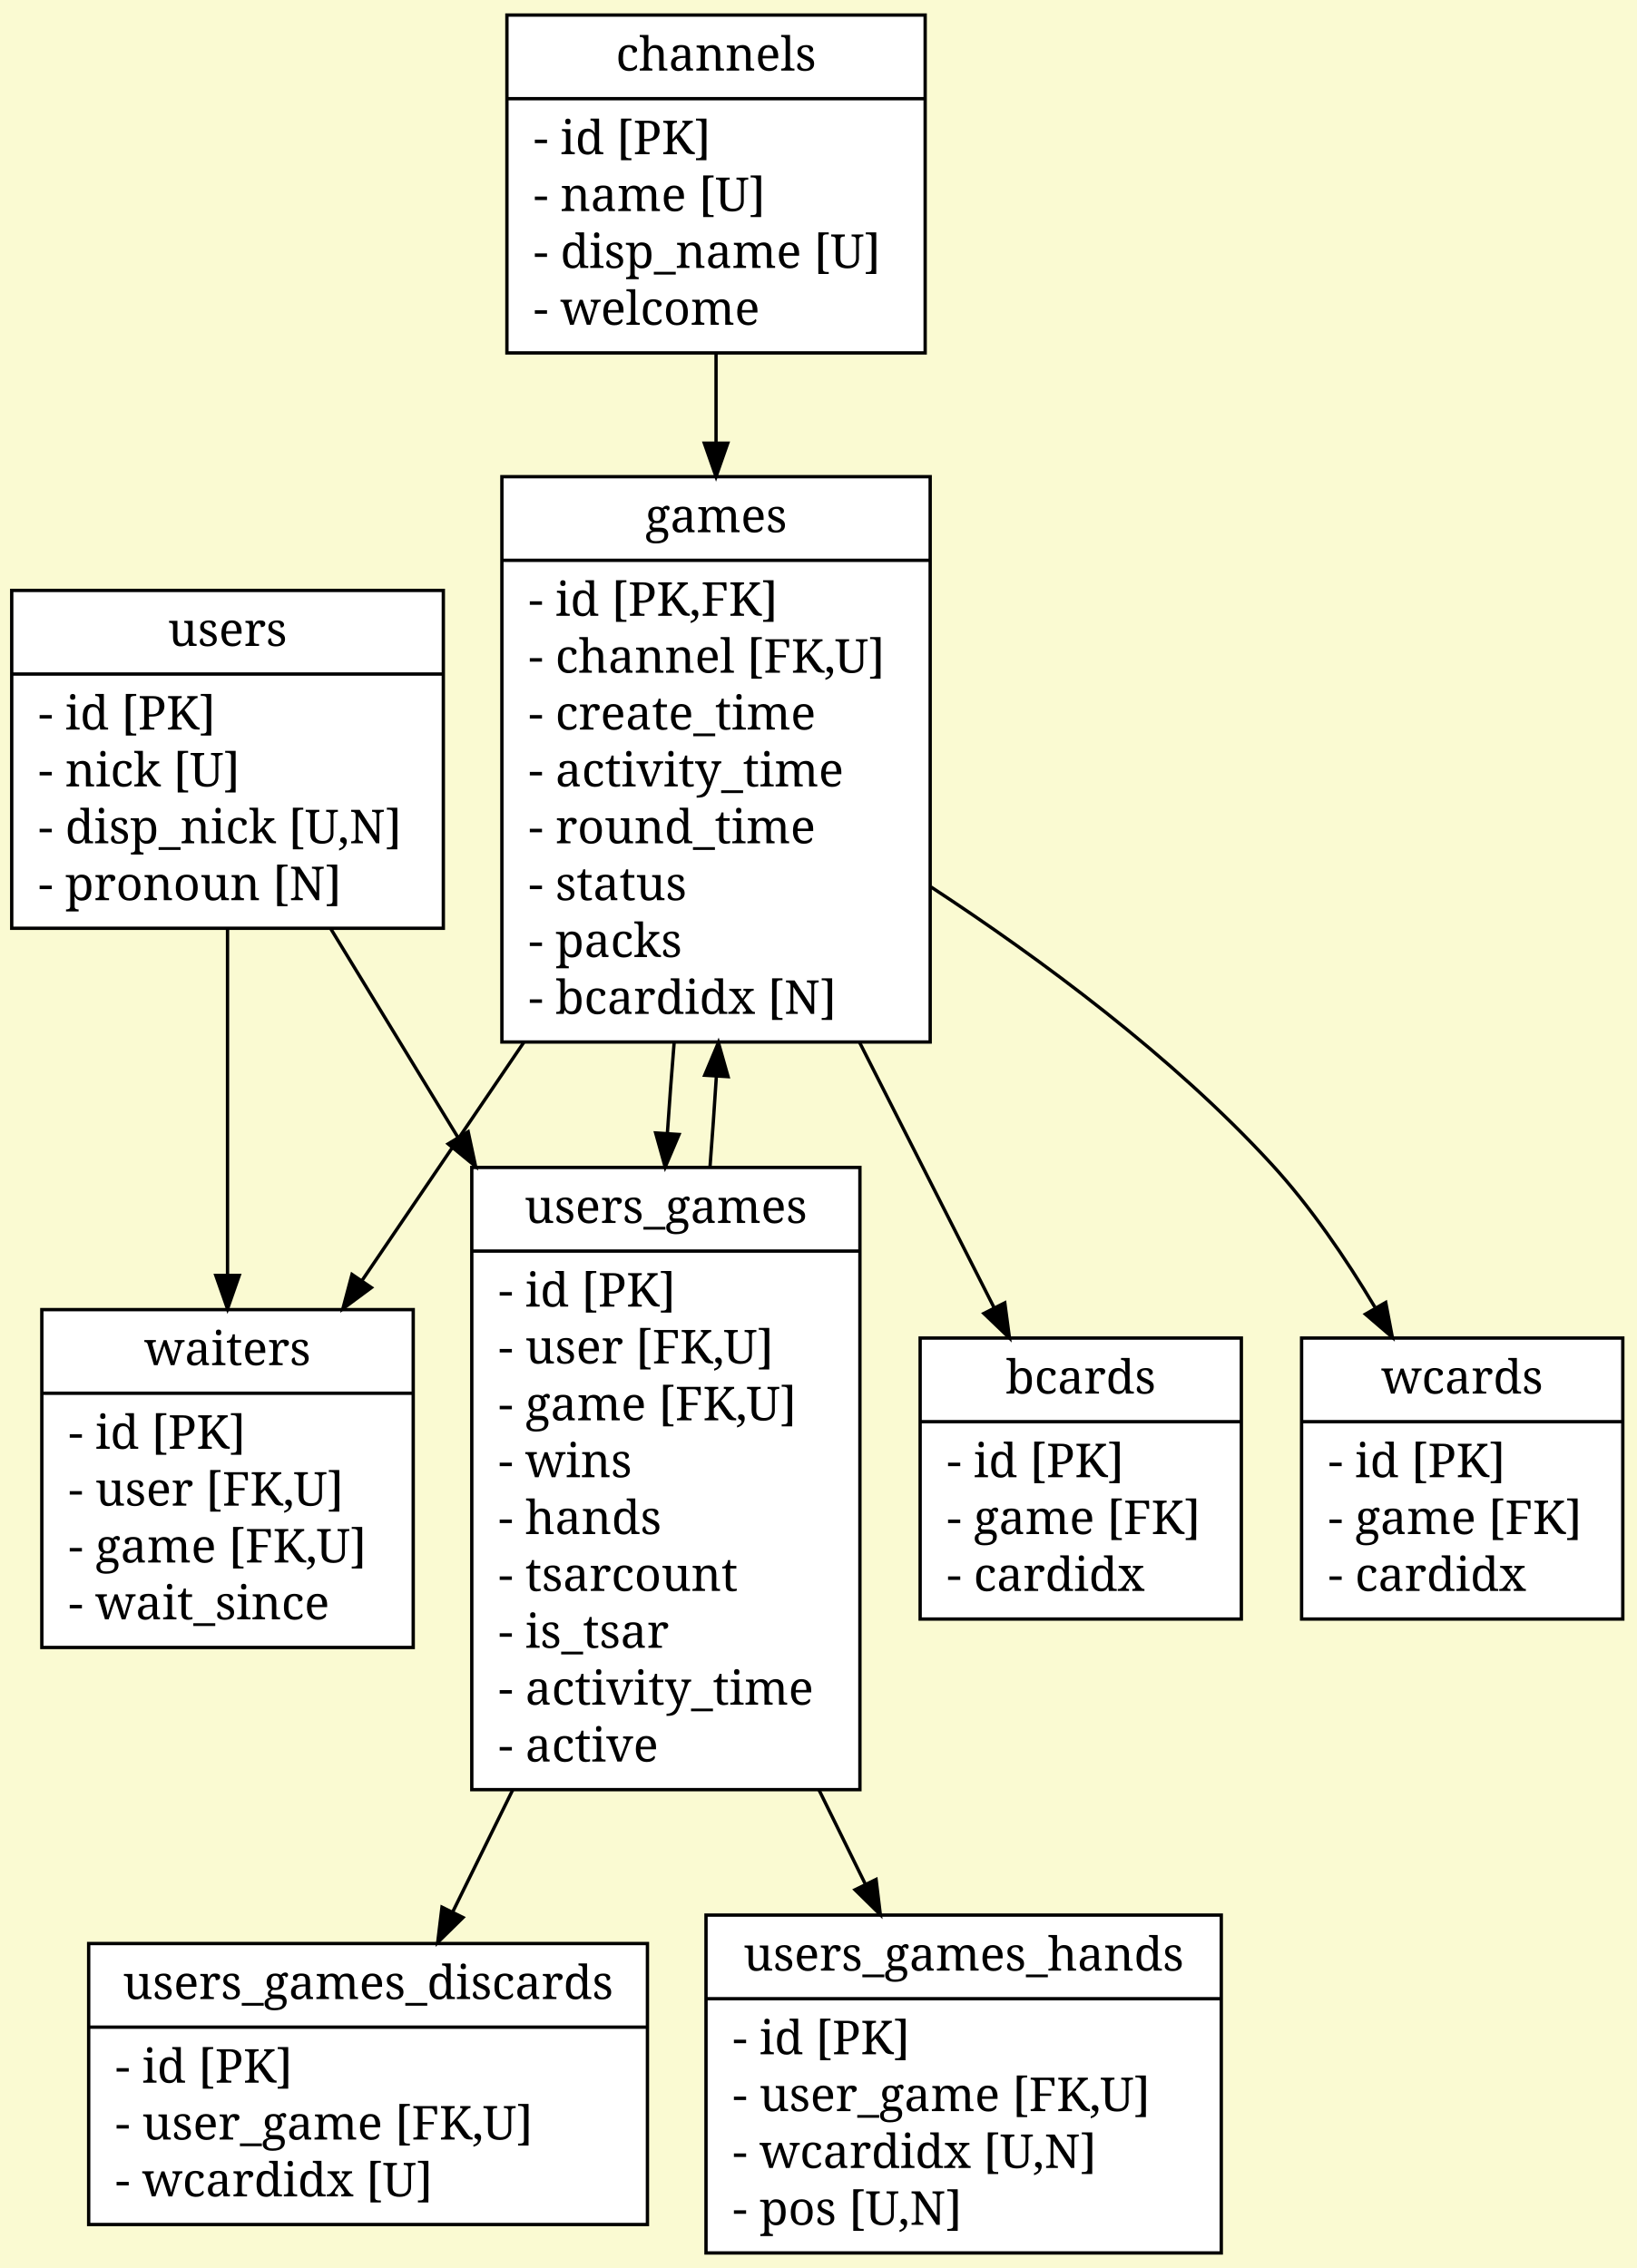
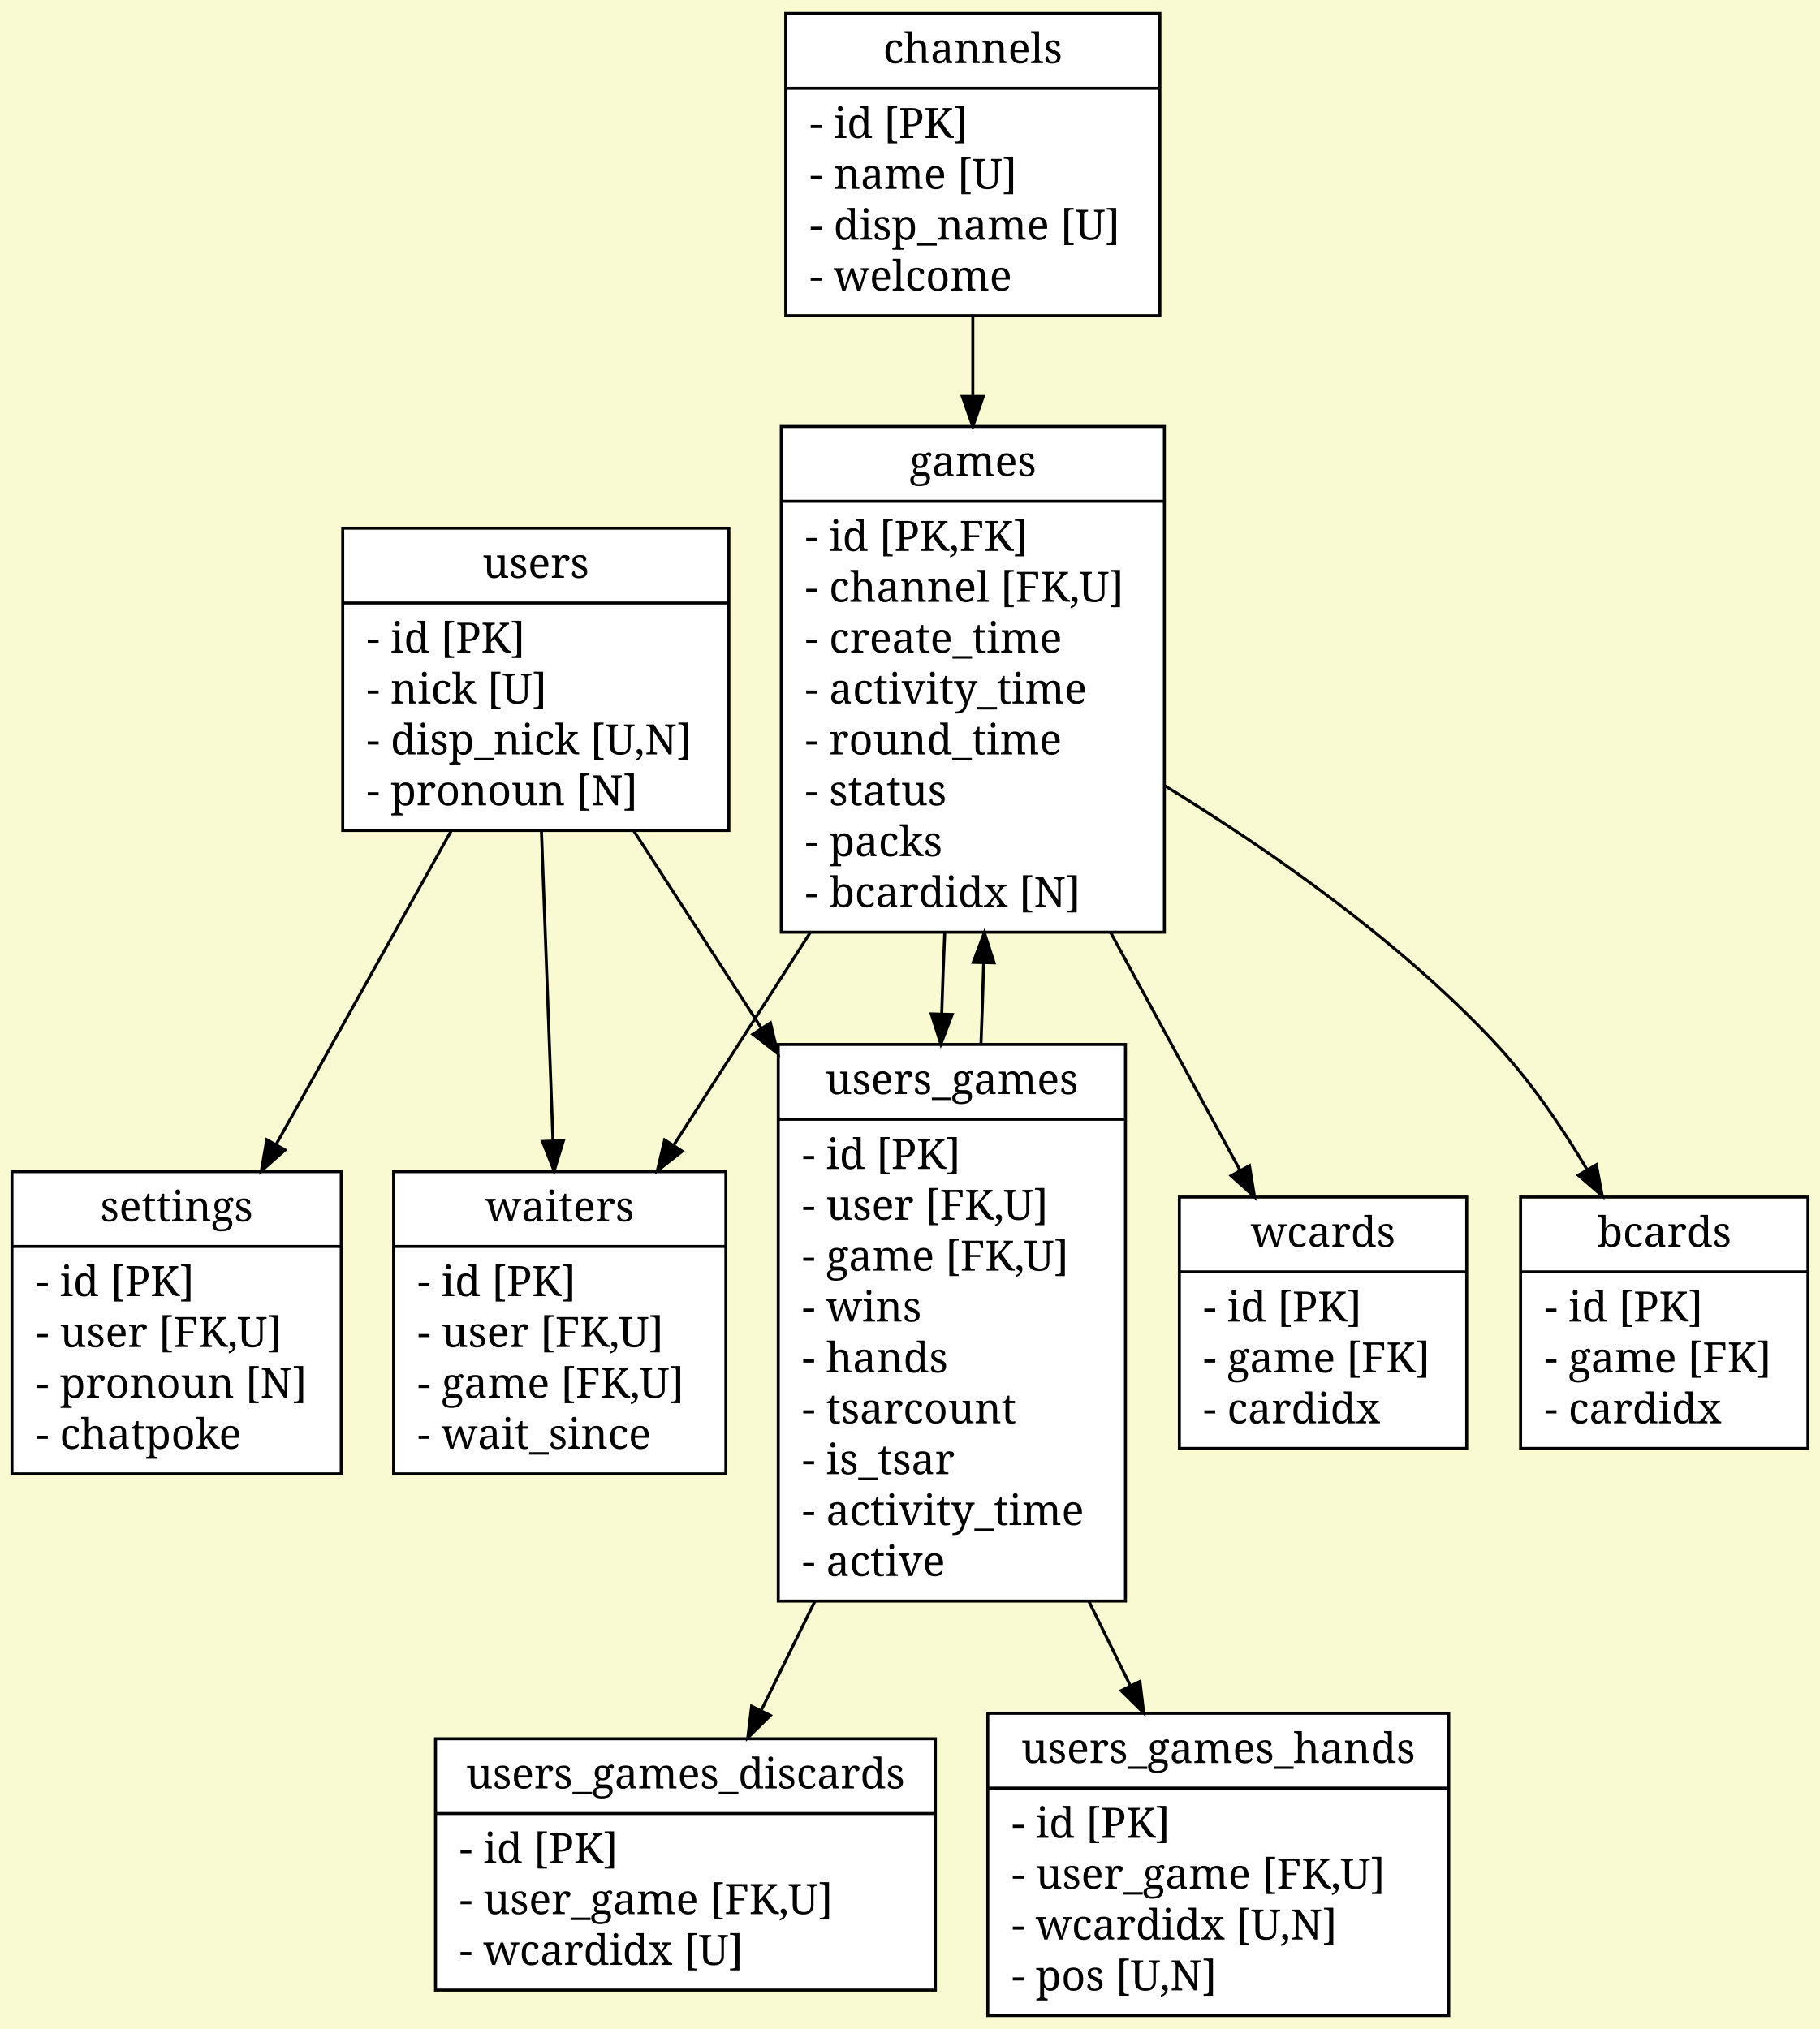
- <svg xmlns="http://www.w3.org/2000/svg" width="489pt" height="678pt" viewBox="0.00 0.00 489.00 678.00">
+ <svg xmlns="http://www.w3.org/2000/svg" width="608pt" height="678pt" viewBox="0.00 0.00 608.00 678.00">
  <g id="graph1" class="graph" transform="scale(1 1) rotate(0) translate(4 674)">
-     <polygon fill="lightgoldenrodyellow" stroke="lightgoldenrodyellow" points="-4,5 -4,-674 486,-674 486,5 -4,5" />
+     <polygon fill="lightgoldenrodyellow" stroke="lightgoldenrodyellow" points="-4,5 -4,-674 605,-674 605,5 -4,5" />
    <g id="node1" class="node">
-       <polygon fill="white" stroke="black" points="147.5,-568.5 147.5,-669.5 272.5,-669.5 272.5,-568.5 147.5,-568.5" />
-       <text text-anchor="middle" x="210" y="-652.9" font-family="Times Roman,serif" font-size="14.00">channels</text>
-       <polyline fill="none" stroke="black" points="147.5,-644.5 272.5,-644.5 " />
-       <text text-anchor="start" x="155.5" y="-627.9" font-family="Times Roman,serif" font-size="14.00">- id [PK]</text>
-       <text text-anchor="start" x="155.5" y="-610.9" font-family="Times Roman,serif" font-size="14.00">- name [U]</text>
-       <text text-anchor="start" x="155.5" y="-593.9" font-family="Times Roman,serif" font-size="14.00">- disp_name [U]</text>
-       <text text-anchor="start" x="155.5" y="-576.9" font-family="Times Roman,serif" font-size="14.00">- welcome</text>
+       <polygon fill="white" stroke="black" points="258.5,-568.5 258.5,-669.5 383.5,-669.5 383.5,-568.5 258.5,-568.5" />
+       <text text-anchor="middle" x="321" y="-652.9" font-family="Times Roman,serif" font-size="14.00">channels</text>
+       <polyline fill="none" stroke="black" points="258.5,-644.5 383.5,-644.5 " />
+       <text text-anchor="start" x="266.5" y="-627.9" font-family="Times Roman,serif" font-size="14.00">- id [PK]</text>
+       <text text-anchor="start" x="266.5" y="-610.9" font-family="Times Roman,serif" font-size="14.00">- name [U]</text>
+       <text text-anchor="start" x="266.5" y="-593.9" font-family="Times Roman,serif" font-size="14.00">- disp_name [U]</text>
+       <text text-anchor="start" x="266.5" y="-576.9" font-family="Times Roman,serif" font-size="14.00">- welcome</text>
+     </g>
+     <g id="node4" class="node">
+       <polygon fill="white" stroke="black" points="257,-362.5 257,-531.5 385,-531.5 385,-362.5 257,-362.5" />
+       <text text-anchor="middle" x="321" y="-514.9" font-family="Times Roman,serif" font-size="14.00">games</text>
+       <polyline fill="none" stroke="black" points="257,-506.5 385,-506.5 " />
+       <text text-anchor="start" x="265" y="-489.9" font-family="Times Roman,serif" font-size="14.00">- id [PK,FK]</text>
+       <text text-anchor="start" x="265" y="-472.9" font-family="Times Roman,serif" font-size="14.00">- channel [FK,U]</text>
+       <text text-anchor="start" x="265" y="-455.9" font-family="Times Roman,serif" font-size="14.00">- create_time</text>
+       <text text-anchor="start" x="265" y="-438.9" font-family="Times Roman,serif" font-size="14.00">- activity_time</text>
+       <text text-anchor="start" x="265" y="-421.9" font-family="Times Roman,serif" font-size="14.00">- round_time</text>
+       <text text-anchor="start" x="265" y="-404.9" font-family="Times Roman,serif" font-size="14.00">- status</text>
+       <text text-anchor="start" x="265" y="-387.9" font-family="Times Roman,serif" font-size="14.00">- packs</text>
+       <text text-anchor="start" x="265" y="-370.9" font-family="Times Roman,serif" font-size="14.00">- bcardidx [N]</text>
+     </g>
+     <g id="edge2" class="edge">
+       <path fill="none" stroke="black" d="M321,-568.325C321,-559.81 321,-550.737 321,-541.532" />
+       <polygon fill="black" stroke="black" points="324.5,-541.512 321,-531.512 317.5,-541.512 324.5,-541.512" />
+     </g>
+     <g id="node2" class="node">
+       <polygon fill="white" stroke="black" points="110.5,-396.5 110.5,-497.5 239.5,-497.5 239.5,-396.5 110.5,-396.5" />
+       <text text-anchor="middle" x="175" y="-480.9" font-family="Times Roman,serif" font-size="14.00">users</text>
+       <polyline fill="none" stroke="black" points="110.5,-472.5 239.5,-472.5 " />
+       <text text-anchor="start" x="118.5" y="-455.9" font-family="Times Roman,serif" font-size="14.00">- id [PK]</text>
+       <text text-anchor="start" x="118.5" y="-438.9" font-family="Times Roman,serif" font-size="14.00">- nick [U]</text>
+       <text text-anchor="start" x="118.5" y="-421.9" font-family="Times Roman,serif" font-size="14.00">- disp_nick [U,N]</text>
+       <text text-anchor="start" x="118.5" y="-404.9" font-family="Times Roman,serif" font-size="14.00">- pronoun [N]</text>
    </g>
    <g id="node3" class="node">
-       <polygon fill="white" stroke="black" points="146,-362.5 146,-531.5 274,-531.5 274,-362.5 146,-362.5" />
-       <text text-anchor="middle" x="210" y="-514.9" font-family="Times Roman,serif" font-size="14.00">games</text>
-       <polyline fill="none" stroke="black" points="146,-506.5 274,-506.5 " />
-       <text text-anchor="start" x="154" y="-489.9" font-family="Times Roman,serif" font-size="14.00">- id [PK,FK]</text>
-       <text text-anchor="start" x="154" y="-472.9" font-family="Times Roman,serif" font-size="14.00">- channel [FK,U]</text>
-       <text text-anchor="start" x="154" y="-455.9" font-family="Times Roman,serif" font-size="14.00">- create_time</text>
-       <text text-anchor="start" x="154" y="-438.9" font-family="Times Roman,serif" font-size="14.00">- activity_time</text>
-       <text text-anchor="start" x="154" y="-421.9" font-family="Times Roman,serif" font-size="14.00">- round_time</text>
-       <text text-anchor="start" x="154" y="-404.9" font-family="Times Roman,serif" font-size="14.00">- status</text>
-       <text text-anchor="start" x="154" y="-387.9" font-family="Times Roman,serif" font-size="14.00">- packs</text>
-       <text text-anchor="start" x="154" y="-370.9" font-family="Times Roman,serif" font-size="14.00">- bcardidx [N]</text>
-     </g>
-     <g id="edge2" class="edge">
-       <path fill="none" stroke="black" d="M210,-568.325C210,-559.81 210,-550.737 210,-541.532" />
-       <polygon fill="black" stroke="black" points="213.5,-541.512 210,-531.512 206.5,-541.512 213.5,-541.512" />
-     </g>
-     <g id="node2" class="node">
-       <polygon fill="white" stroke="black" points="-0.5,-396.5 -0.5,-497.5 128.5,-497.5 128.5,-396.5 -0.5,-396.5" />
-       <text text-anchor="middle" x="64" y="-480.9" font-family="Times Roman,serif" font-size="14.00">users</text>
-       <polyline fill="none" stroke="black" points="-0.5,-472.5 128.5,-472.5 " />
-       <text text-anchor="start" x="7.5" y="-455.9" font-family="Times Roman,serif" font-size="14.00">- id [PK]</text>
-       <text text-anchor="start" x="7.5" y="-438.9" font-family="Times Roman,serif" font-size="14.00">- nick [U]</text>
-       <text text-anchor="start" x="7.5" y="-421.9" font-family="Times Roman,serif" font-size="14.00">- disp_nick [U,N]</text>
-       <text text-anchor="start" x="7.5" y="-404.9" font-family="Times Roman,serif" font-size="14.00">- pronoun [N]</text>
-     </g>
-     <g id="node4" class="node">
-       <polygon fill="white" stroke="black" points="137,-139 137,-325 253,-325 253,-139 137,-139" />
-       <text text-anchor="middle" x="195" y="-308.4" font-family="Times Roman,serif" font-size="14.00">users_games</text>
-       <polyline fill="none" stroke="black" points="137,-300 253,-300 " />
-       <text text-anchor="start" x="145" y="-283.4" font-family="Times Roman,serif" font-size="14.00">- id [PK]</text>
-       <text text-anchor="start" x="145" y="-266.4" font-family="Times Roman,serif" font-size="14.00">- user [FK,U]</text>
-       <text text-anchor="start" x="145" y="-249.4" font-family="Times Roman,serif" font-size="14.00">- game [FK,U]</text>
-       <text text-anchor="start" x="145" y="-232.4" font-family="Times Roman,serif" font-size="14.00">- wins</text>
-       <text text-anchor="start" x="145" y="-215.4" font-family="Times Roman,serif" font-size="14.00">- hands</text>
-       <text text-anchor="start" x="145" y="-198.4" font-family="Times Roman,serif" font-size="14.00">- tsarcount</text>
-       <text text-anchor="start" x="145" y="-181.4" font-family="Times Roman,serif" font-size="14.00">- is_tsar</text>
-       <text text-anchor="start" x="145" y="-164.4" font-family="Times Roman,serif" font-size="14.00">- activity_time</text>
-       <text text-anchor="start" x="145" y="-147.4" font-family="Times Roman,serif" font-size="14.00">- active</text>
+       <polygon fill="white" stroke="black" points="0,-181.5 0,-282.5 110,-282.5 110,-181.5 0,-181.5" />
+       <text text-anchor="middle" x="55" y="-265.9" font-family="Times Roman,serif" font-size="14.00">settings</text>
+       <polyline fill="none" stroke="black" points="0,-257.5 110,-257.5 " />
+       <text text-anchor="start" x="8" y="-240.9" font-family="Times Roman,serif" font-size="14.00">- id [PK]</text>
+       <text text-anchor="start" x="8" y="-223.9" font-family="Times Roman,serif" font-size="14.00">- user [FK,U]</text>
+       <text text-anchor="start" x="8" y="-206.9" font-family="Times Roman,serif" font-size="14.00">- pronoun [N]</text>
+       <text text-anchor="start" x="8" y="-189.9" font-family="Times Roman,serif" font-size="14.00">- chatpoke</text>
    </g>
    <g id="edge12" class="edge">
-       <path fill="none" stroke="black" d="M94.879,-396.32C106.298,-377.579 119.688,-355.604 132.893,-333.932" />
-       <polygon fill="black" stroke="black" points="135.922,-335.687 138.136,-325.326 129.944,-332.044 135.922,-335.687" />
+       <path fill="none" stroke="black" d="M146.714,-396.32C129.233,-365 106.712,-324.65 88.362,-291.773" />
+       <polygon fill="black" stroke="black" points="91.234,-289.738 83.304,-282.712 85.122,-293.149 91.234,-289.738" />
+     </g>
+     <g id="node5" class="node">
+       <polygon fill="white" stroke="black" points="256,-139 256,-325 372,-325 372,-139 256,-139" />
+       <text text-anchor="middle" x="314" y="-308.4" font-family="Times Roman,serif" font-size="14.00">users_games</text>
+       <polyline fill="none" stroke="black" points="256,-300 372,-300 " />
+       <text text-anchor="start" x="264" y="-283.4" font-family="Times Roman,serif" font-size="14.00">- id [PK]</text>
+       <text text-anchor="start" x="264" y="-266.4" font-family="Times Roman,serif" font-size="14.00">- user [FK,U]</text>
+       <text text-anchor="start" x="264" y="-249.4" font-family="Times Roman,serif" font-size="14.00">- game [FK,U]</text>
+       <text text-anchor="start" x="264" y="-232.4" font-family="Times Roman,serif" font-size="14.00">- wins</text>
+       <text text-anchor="start" x="264" y="-215.4" font-family="Times Roman,serif" font-size="14.00">- hands</text>
+       <text text-anchor="start" x="264" y="-198.4" font-family="Times Roman,serif" font-size="14.00">- tsarcount</text>
+       <text text-anchor="start" x="264" y="-181.4" font-family="Times Roman,serif" font-size="14.00">- is_tsar</text>
+       <text text-anchor="start" x="264" y="-164.4" font-family="Times Roman,serif" font-size="14.00">- activity_time</text>
+       <text text-anchor="start" x="264" y="-147.4" font-family="Times Roman,serif" font-size="14.00">- active</text>
+     </g>
+     <g id="edge14" class="edge">
+       <path fill="none" stroke="black" d="M207.765,-396.32C220.505,-376.615 235.555,-353.336 250.259,-330.592" />
+       <polygon fill="black" stroke="black" points="253.382,-332.208 255.872,-321.91 247.504,-328.407 253.382,-332.208" />
+     </g>
+     <g id="node10" class="node">
+       <polygon fill="white" stroke="black" points="127.5,-181.5 127.5,-282.5 238.5,-282.5 238.5,-181.5 127.5,-181.5" />
+       <text text-anchor="middle" x="183" y="-265.9" font-family="Times Roman,serif" font-size="14.00">waiters</text>
+       <polyline fill="none" stroke="black" points="127.5,-257.5 238.5,-257.5 " />
+       <text text-anchor="start" x="135.5" y="-240.9" font-family="Times Roman,serif" font-size="14.00">- id [PK]</text>
+       <text text-anchor="start" x="135.5" y="-223.9" font-family="Times Roman,serif" font-size="14.00">- user [FK,U]</text>
+       <text text-anchor="start" x="135.5" y="-206.9" font-family="Times Roman,serif" font-size="14.00">- game [FK,U]</text>
+       <text text-anchor="start" x="135.5" y="-189.9" font-family="Times Roman,serif" font-size="14.00">- wait_since</text>
+     </g>
+     <g id="edge16" class="edge">
+       <path fill="none" stroke="black" d="M176.886,-396.32C178.036,-365.402 179.514,-325.683 180.729,-293.041" />
+       <polygon fill="black" stroke="black" points="184.239,-292.835 181.113,-282.712 177.244,-292.575 184.239,-292.835" />
+     </g>
+     <g id="edge6" class="edge">
+       <path fill="none" stroke="black" d="M311.631,-362.335C311.233,-353.456 310.893,-344.358 310.618,-335.301" />
+       <polygon fill="black" stroke="black" points="314.111,-335.005 310.335,-325.105 307.114,-335.198 314.111,-335.005" />
+     </g>
+     <g id="node6" class="node">
+       <polygon fill="white" stroke="black" points="504,-190 504,-274 600,-274 600,-190 504,-190" />
+       <text text-anchor="middle" x="552" y="-257.4" font-family="Times Roman,serif" font-size="14.00">bcards</text>
+       <polyline fill="none" stroke="black" points="504,-249 600,-249 " />
+       <text text-anchor="start" x="512" y="-232.4" font-family="Times Roman,serif" font-size="14.00">- id [PK]</text>
+       <text text-anchor="start" x="512" y="-215.4" font-family="Times Roman,serif" font-size="14.00">- game [FK]</text>
+       <text text-anchor="start" x="512" y="-198.4" font-family="Times Roman,serif" font-size="14.00">- cardidx</text>
+     </g>
+     <g id="edge4" class="edge">
+       <path fill="none" stroke="black" d="M385.065,-411.48C420.273,-389.868 463.133,-359.925 495,-326 506.795,-313.443 517.359,-298.055 526.093,-283.393" />
+       <polygon fill="black" stroke="black" points="529.322,-284.8 531.29,-274.389 523.26,-281.301 529.322,-284.8" />
    </g>
    <g id="node9" class="node">
-       <polygon fill="white" stroke="black" points="8.5,-181.5 8.5,-282.5 119.5,-282.5 119.5,-181.5 8.5,-181.5" />
-       <text text-anchor="middle" x="64" y="-265.9" font-family="Times Roman,serif" font-size="14.00">waiters</text>
-       <polyline fill="none" stroke="black" points="8.5,-257.5 119.5,-257.5 " />
-       <text text-anchor="start" x="16.5" y="-240.9" font-family="Times Roman,serif" font-size="14.00">- id [PK]</text>
-       <text text-anchor="start" x="16.5" y="-223.9" font-family="Times Roman,serif" font-size="14.00">- user [FK,U]</text>
-       <text text-anchor="start" x="16.5" y="-206.9" font-family="Times Roman,serif" font-size="14.00">- game [FK,U]</text>
-       <text text-anchor="start" x="16.5" y="-189.9" font-family="Times Roman,serif" font-size="14.00">- wait_since</text>
+       <polygon fill="white" stroke="black" points="390,-190 390,-274 486,-274 486,-190 390,-190" />
+       <text text-anchor="middle" x="438" y="-257.4" font-family="Times Roman,serif" font-size="14.00">wcards</text>
+       <polyline fill="none" stroke="black" points="390,-249 486,-249 " />
+       <text text-anchor="start" x="398" y="-232.4" font-family="Times Roman,serif" font-size="14.00">- id [PK]</text>
+       <text text-anchor="start" x="398" y="-215.4" font-family="Times Roman,serif" font-size="14.00">- game [FK]</text>
+       <text text-anchor="start" x="398" y="-198.4" font-family="Times Roman,serif" font-size="14.00">- cardidx</text>
    </g>
-     <g id="edge14" class="edge">
-       <path fill="none" stroke="black" d="M64,-396.32C64,-365.402 64,-325.683 64,-293.041" />
-       <polygon fill="black" stroke="black" points="67.5,-292.712 64,-282.712 60.5,-292.712 67.5,-292.712" />
+     <g id="edge10" class="edge">
+       <path fill="none" stroke="black" d="M367.074,-362.335C381.703,-335.452 397.419,-306.571 410.331,-282.845" />
+       <polygon fill="black" stroke="black" points="413.428,-284.476 415.134,-274.02 407.279,-281.13 413.428,-284.476" />
    </g>
-     <g id="edge6" class="edge">
-       <path fill="none" stroke="black" d="M197.48,-362.335C196.753,-353.456 196.074,-344.358 195.462,-335.301" />
-       <polygon fill="black" stroke="black" points="198.94,-334.858 194.8,-325.105 191.955,-335.311 198.94,-334.858" />
+     <g id="edge8" class="edge">
+       <path fill="none" stroke="black" d="M266.657,-362.335C251.409,-338.579 235.159,-313.263 221.077,-291.322" />
+       <polygon fill="black" stroke="black" points="223.938,-289.3 215.59,-282.775 218.047,-293.081 223.938,-289.3" />
    </g>
-     <g id="node5" class="node">
-       <polygon fill="white" stroke="black" points="271,-190 271,-274 367,-274 367,-190 271,-190" />
-       <text text-anchor="middle" x="319" y="-257.4" font-family="Times Roman,serif" font-size="14.00">bcards</text>
-       <polyline fill="none" stroke="black" points="271,-249 367,-249 " />
-       <text text-anchor="start" x="279" y="-232.4" font-family="Times Roman,serif" font-size="14.00">- id [PK]</text>
-       <text text-anchor="start" x="279" y="-215.4" font-family="Times Roman,serif" font-size="14.00">- game [FK]</text>
-       <text text-anchor="start" x="279" y="-198.4" font-family="Times Roman,serif" font-size="14.00">- cardidx</text>
+     <g id="edge18" class="edge">
+       <path fill="none" stroke="black" d="M323.727,-325.105C324.088,-334.096 324.389,-343.224 324.622,-352.231" />
+       <polygon fill="black" stroke="black" points="321.126,-352.419 324.856,-362.335 328.124,-352.257 321.126,-352.419" />
    </g>
-     <g id="edge4" class="edge">
-       <path fill="none" stroke="black" d="M252.923,-362.335C266.492,-335.57 281.065,-306.826 293.063,-283.159" />
-       <polygon fill="black" stroke="black" points="296.297,-284.521 297.697,-274.02 290.053,-281.356 296.297,-284.521" />
+     <g id="node7" class="node">
+       <polygon fill="white" stroke="black" points="141.5,-9 141.5,-93 308.5,-93 308.5,-9 141.5,-9" />
+       <text text-anchor="middle" x="225" y="-76.4" font-family="Times Roman,serif" font-size="14.00">users_games_discards</text>
+       <polyline fill="none" stroke="black" points="141.5,-68 308.5,-68 " />
+       <text text-anchor="start" x="149.5" y="-51.4" font-family="Times Roman,serif" font-size="14.00">- id [PK]</text>
+       <text text-anchor="start" x="149.5" y="-34.4" font-family="Times Roman,serif" font-size="14.00">- user_game [FK,U]</text>
+       <text text-anchor="start" x="149.5" y="-17.4" font-family="Times Roman,serif" font-size="14.00">- wcardidx [U]</text>
+     </g>
+     <g id="edge20" class="edge">
+       <path fill="none" stroke="black" d="M268.196,-138.849C262.074,-126.397 255.984,-114.013 250.392,-102.639" />
+       <polygon fill="black" stroke="black" points="253.374,-100.773 245.821,-93.344 247.093,-103.862 253.374,-100.773" />
    </g>
    <g id="node8" class="node">
-       <polygon fill="white" stroke="black" points="385,-190 385,-274 481,-274 481,-190 385,-190" />
-       <text text-anchor="middle" x="433" y="-257.4" font-family="Times Roman,serif" font-size="14.00">wcards</text>
-       <polyline fill="none" stroke="black" points="385,-249 481,-249 " />
-       <text text-anchor="start" x="393" y="-232.4" font-family="Times Roman,serif" font-size="14.00">- id [PK]</text>
-       <text text-anchor="start" x="393" y="-215.4" font-family="Times Roman,serif" font-size="14.00">- game [FK]</text>
-       <text text-anchor="start" x="393" y="-198.4" font-family="Times Roman,serif" font-size="14.00">- cardidx</text>
+       <polygon fill="white" stroke="black" points="326,-0.5 326,-101.5 480,-101.5 480,-0.5 326,-0.5" />
+       <text text-anchor="middle" x="403" y="-84.9" font-family="Times Roman,serif" font-size="14.00">users_games_hands</text>
+       <polyline fill="none" stroke="black" points="326,-76.5 480,-76.5 " />
+       <text text-anchor="start" x="334" y="-59.9" font-family="Times Roman,serif" font-size="14.00">- id [PK]</text>
+       <text text-anchor="start" x="334" y="-42.9" font-family="Times Roman,serif" font-size="14.00">- user_game [FK,U]</text>
+       <text text-anchor="start" x="334" y="-25.9" font-family="Times Roman,serif" font-size="14.00">- wcardidx [U,N]</text>
+       <text text-anchor="start" x="334" y="-8.9" font-family="Times Roman,serif" font-size="14.00">- pos [U,N]</text>
    </g>
-     <g id="edge10" class="edge">
-       <path fill="none" stroke="black" d="M274.234,-408.851C307.165,-387.261 346.445,-358.173 376,-326 387.655,-313.313 398.177,-297.886 406.917,-283.229" />
-       <polygon fill="black" stroke="black" points="410.143,-284.642 412.122,-274.234 404.084,-281.136 410.143,-284.642" />
-     </g>
-     <g id="edge8" class="edge">
-       <path fill="none" stroke="black" d="M152.507,-362.335C136.374,-338.579 119.183,-313.263 104.284,-291.322" />
-       <polygon fill="black" stroke="black" points="106.993,-289.081 98.48,-282.775 101.202,-293.014 106.993,-289.081" />
-     </g>
-     <g id="edge16" class="edge">
-       <path fill="none" stroke="black" d="M208.192,-325.105C208.887,-334.096 209.528,-343.224 210.096,-352.231" />
-       <polygon fill="black" stroke="black" points="206.61,-352.564 210.706,-362.335 213.597,-352.142 206.61,-352.564" />
-     </g>
-     <g id="node6" class="node">
-       <polygon fill="white" stroke="black" points="22.5,-9 22.5,-93 189.5,-93 189.5,-9 22.5,-9" />
-       <text text-anchor="middle" x="106" y="-76.4" font-family="Times Roman,serif" font-size="14.00">users_games_discards</text>
-       <polyline fill="none" stroke="black" points="22.5,-68 189.5,-68 " />
-       <text text-anchor="start" x="30.5" y="-51.4" font-family="Times Roman,serif" font-size="14.00">- id [PK]</text>
-       <text text-anchor="start" x="30.5" y="-34.4" font-family="Times Roman,serif" font-size="14.00">- user_game [FK,U]</text>
-       <text text-anchor="start" x="30.5" y="-17.4" font-family="Times Roman,serif" font-size="14.00">- wcardidx [U]</text>
-     </g>
-     <g id="edge18" class="edge">
-       <path fill="none" stroke="black" d="M149.196,-138.849C143.074,-126.397 136.984,-114.013 131.392,-102.639" />
-       <polygon fill="black" stroke="black" points="134.374,-100.773 126.821,-93.344 128.093,-103.862 134.374,-100.773" />
-     </g>
-     <g id="node7" class="node">
-       <polygon fill="white" stroke="black" points="207,-0.5 207,-101.5 361,-101.5 361,-0.5 207,-0.5" />
-       <text text-anchor="middle" x="284" y="-84.9" font-family="Times Roman,serif" font-size="14.00">users_games_hands</text>
-       <polyline fill="none" stroke="black" points="207,-76.5 361,-76.5 " />
-       <text text-anchor="start" x="215" y="-59.9" font-family="Times Roman,serif" font-size="14.00">- id [PK]</text>
-       <text text-anchor="start" x="215" y="-42.9" font-family="Times Roman,serif" font-size="14.00">- user_game [FK,U]</text>
-       <text text-anchor="start" x="215" y="-25.9" font-family="Times Roman,serif" font-size="14.00">- wcardidx [U,N]</text>
-       <text text-anchor="start" x="215" y="-8.9" font-family="Times Roman,serif" font-size="14.00">- pos [U,N]</text>
-     </g>
-     <g id="edge20" class="edge">
-       <path fill="none" stroke="black" d="M240.804,-138.849C245.482,-129.334 250.141,-119.859 254.574,-110.844" />
-       <polygon fill="black" stroke="black" points="257.831,-112.151 259.103,-101.633 251.55,-109.062 257.831,-112.151" />
+     <g id="edge22" class="edge">
+       <path fill="none" stroke="black" d="M359.804,-138.849C364.482,-129.334 369.141,-119.859 373.574,-110.844" />
+       <polygon fill="black" stroke="black" points="376.831,-112.151 378.103,-101.633 370.55,-109.062 376.831,-112.151" />
    </g>
  </g>
</svg>
